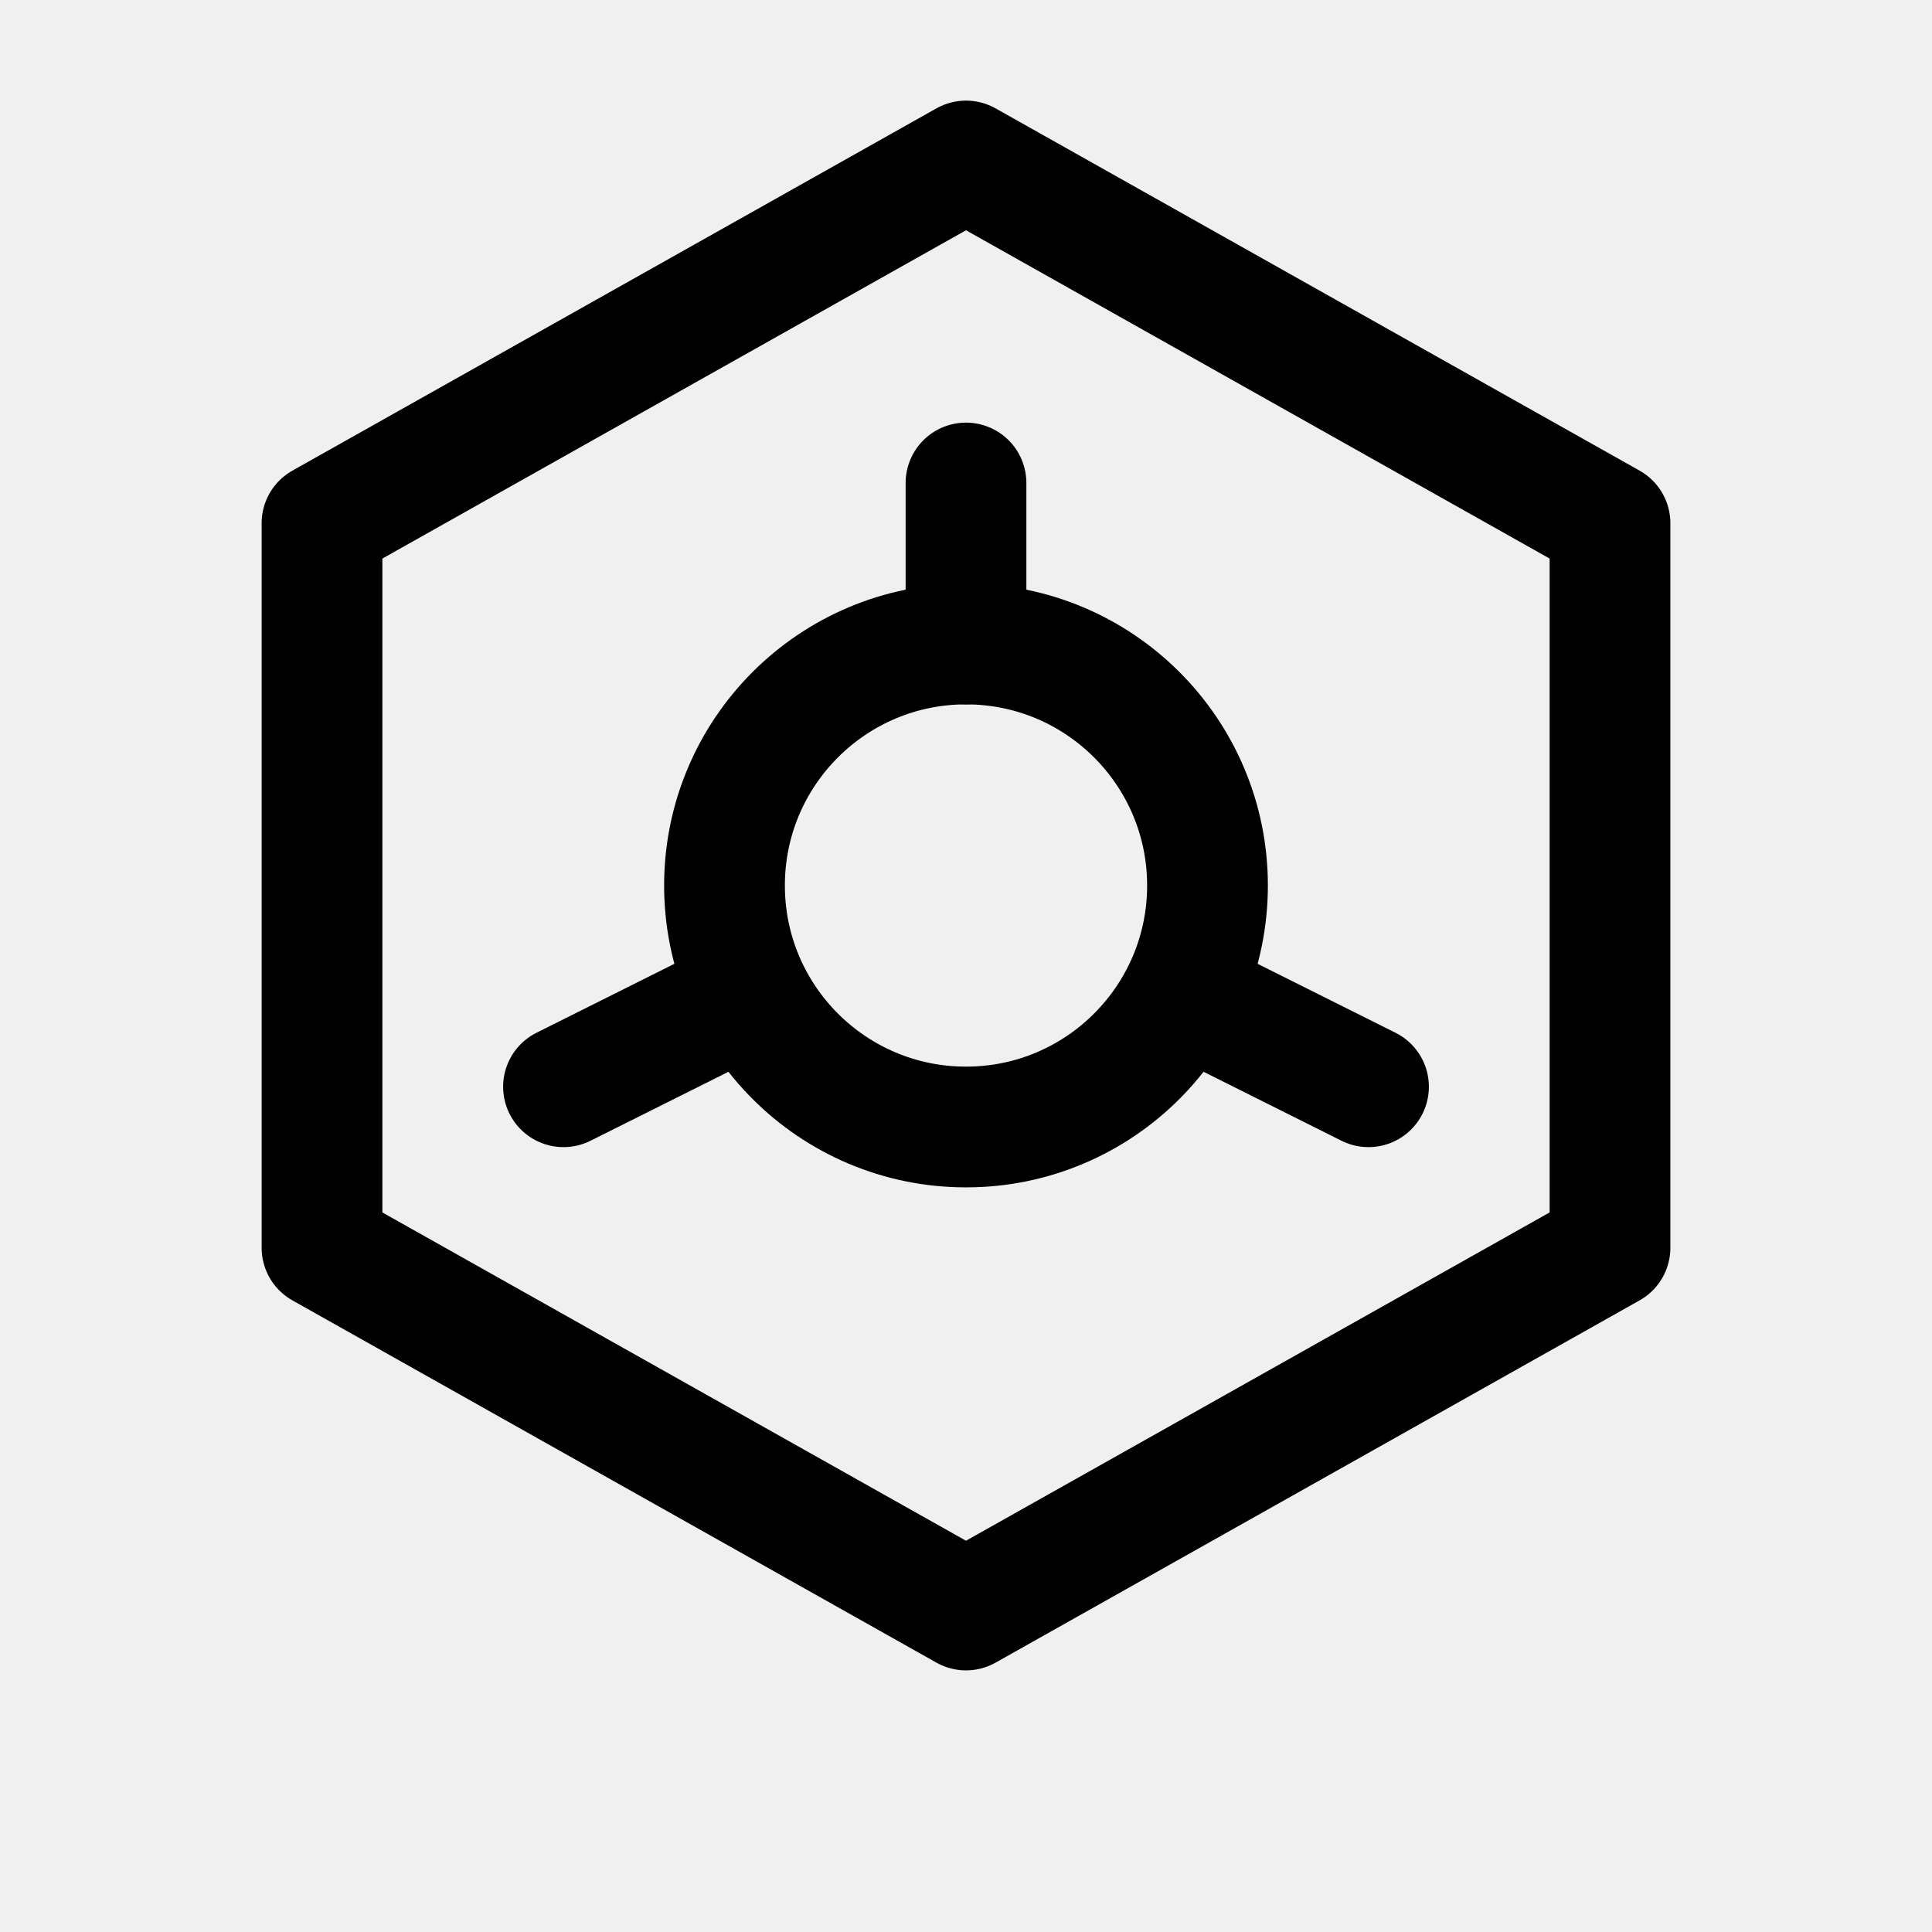
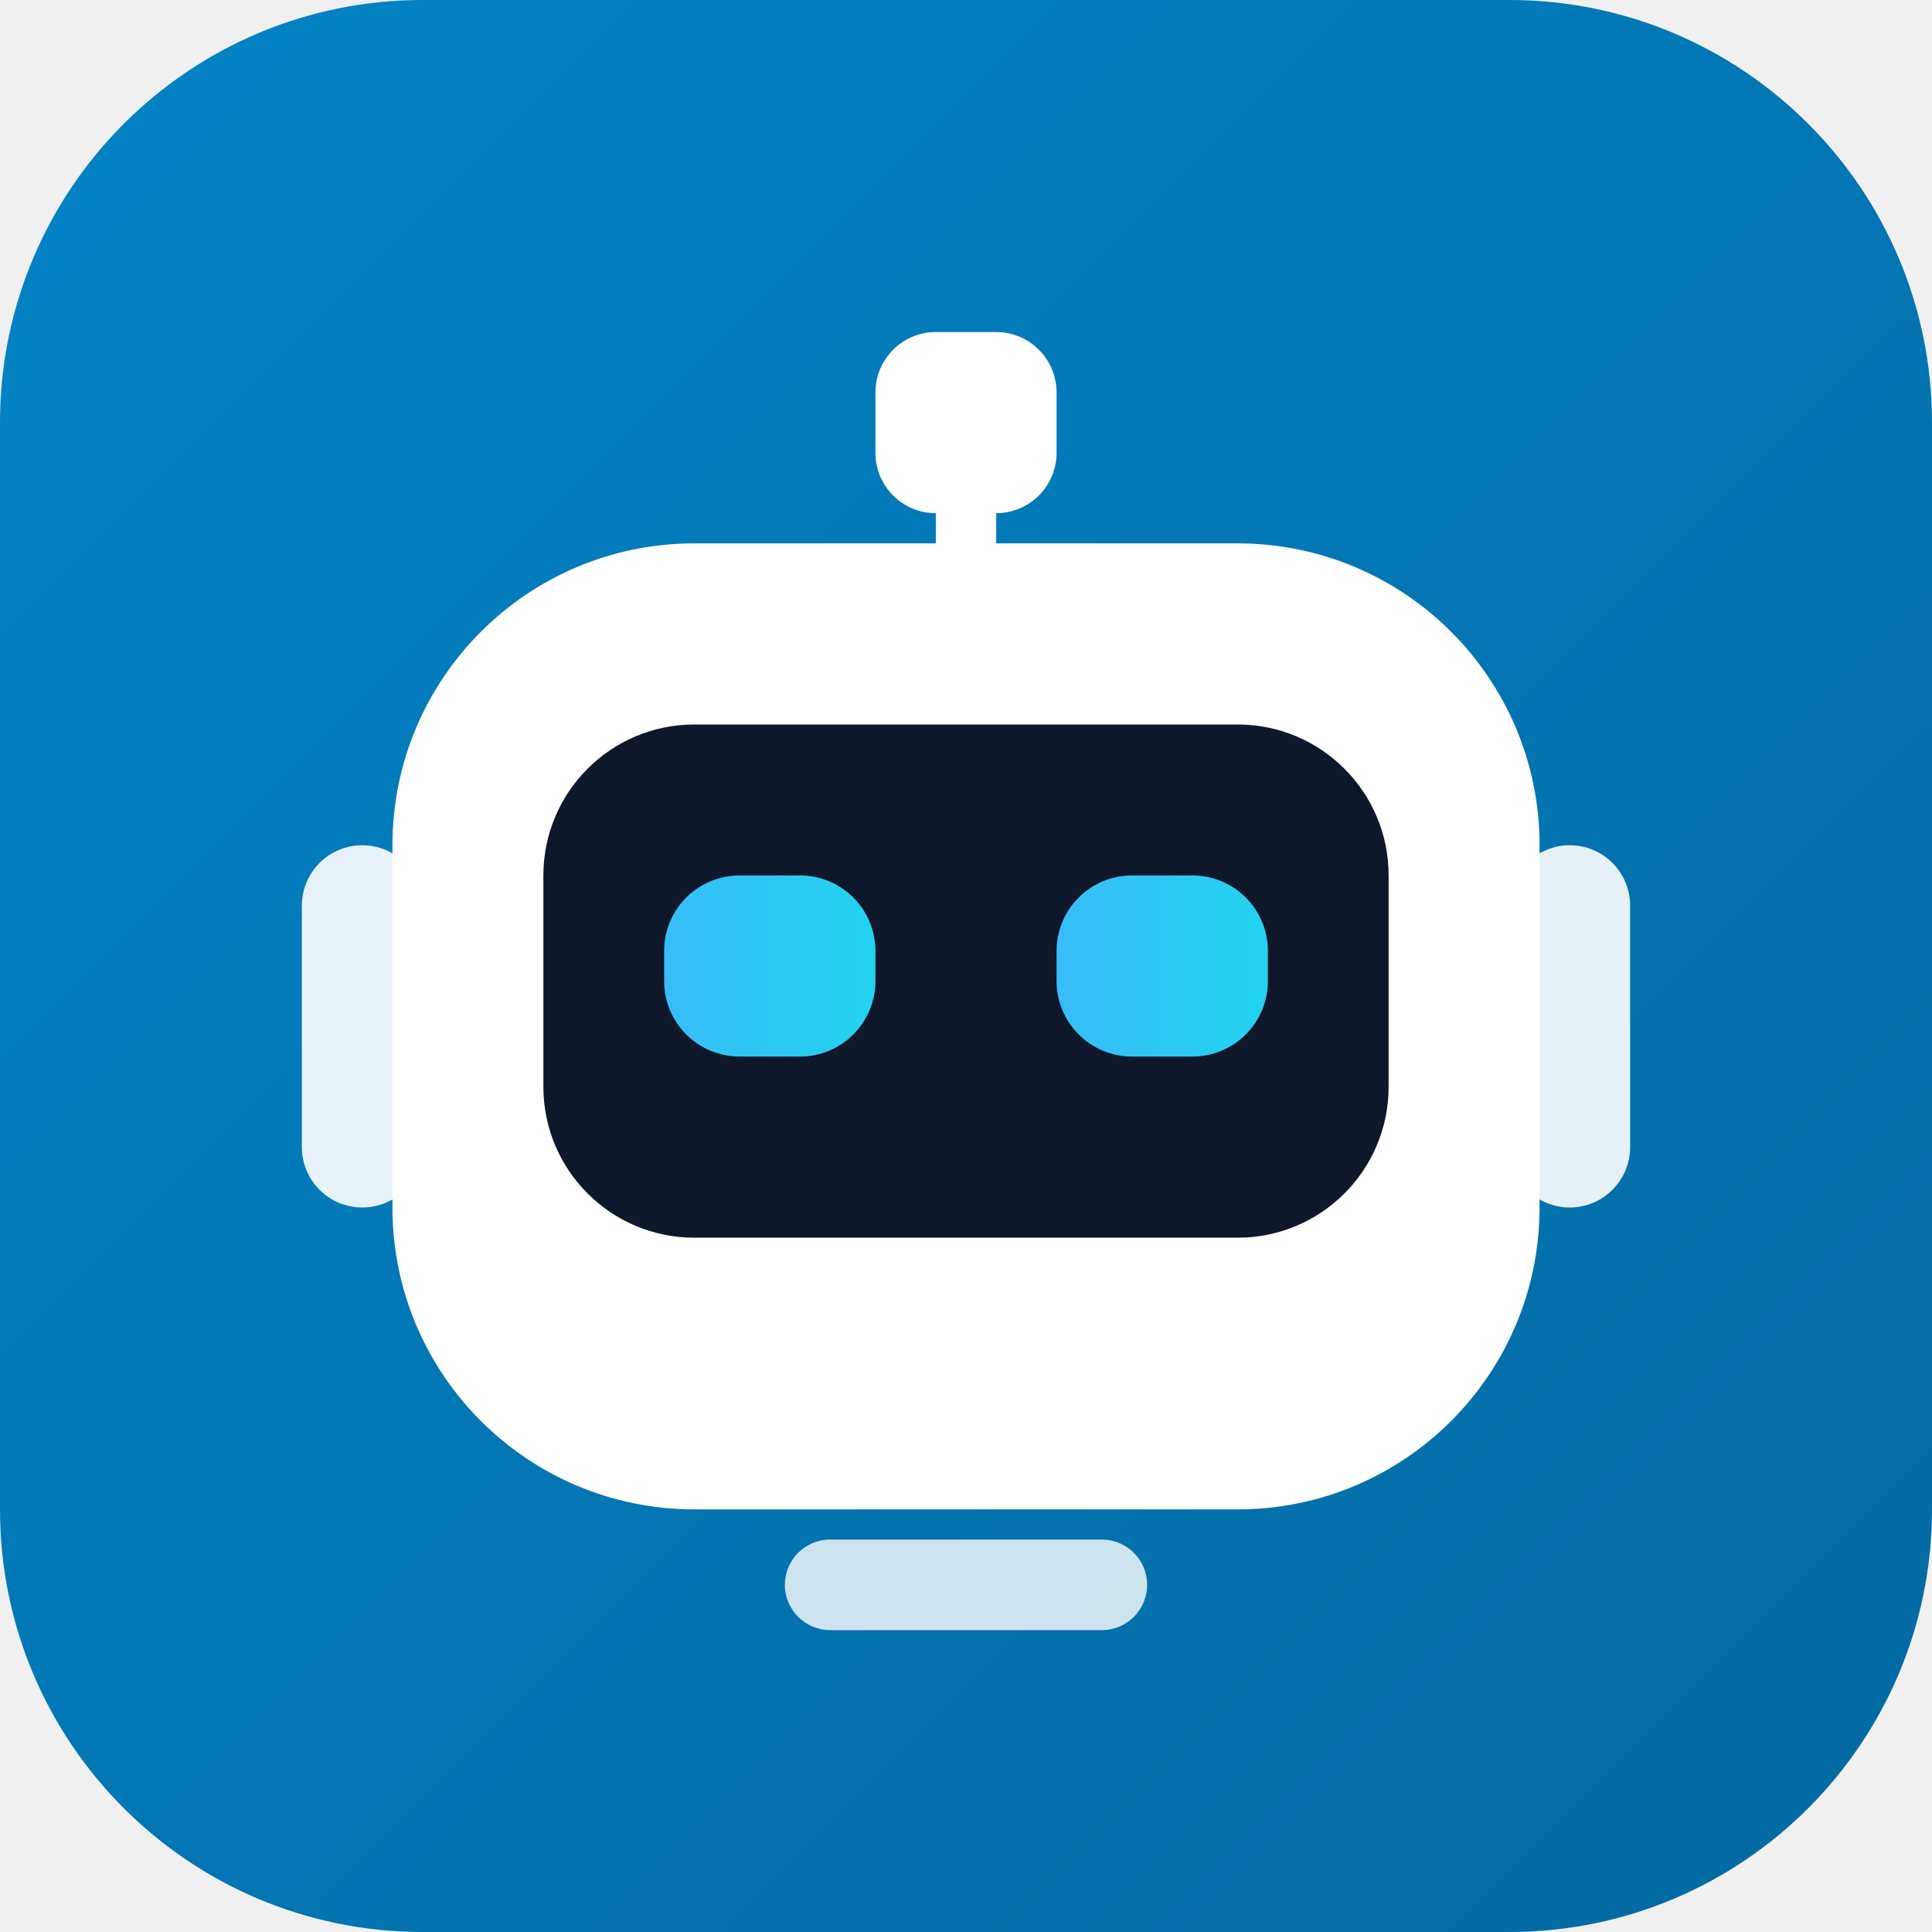
- <svg xmlns="http://www.w3.org/2000/svg" viewBox="0 0 24 24" fill="none" stroke="currentColor" stroke-width="1.5" stroke-linecap="round" stroke-linejoin="round">
-   <path d="M12 2l8 4.5v9L12 20l-8-4.5v-9L12 2z" />
-   <circle cx="12" cy="11" r="3" />
-   <path d="M12 8v-2" />
-   <path d="M15 12.5l2 1" />
-   <path d="M9 12.5l-2 1" />
+ <svg xmlns="http://www.w3.org/2000/svg" viewBox="0 0 128 128">
+   <defs>
+     <linearGradient id="cline-bg" x1="0%" y1="0%" x2="100%" y2="100%">
+       <stop offset="0%" stop-color="#0284C7" />
+       <stop offset="100%" stop-color="#0369A1" />
+     </linearGradient>
+     <linearGradient id="cline-eyes" x1="0%" y1="0%" x2="100%" y2="0%">
+       <stop offset="0%" stop-color="#38BDF8" />
+       <stop offset="100%" stop-color="#22D3EE" />
+     </linearGradient>
+   </defs>
+   <rect width="128" height="128" rx="28" fill="url(#cline-bg)" />
+   <rect x="58" y="22" width="12" height="12" rx="4" fill="#FFFFFF" />
+   <rect x="62" y="32" width="4" height="6" fill="#FFFFFF" />
+   <rect x="20" y="56" width="8" height="24" rx="4" fill="#FFFFFF" fill-opacity="0.9" />
+   <rect x="100" y="56" width="8" height="24" rx="4" fill="#FFFFFF" fill-opacity="0.9" />
+   <rect x="26" y="36" width="76" height="64" rx="20" fill="#FFFFFF" />
+   <rect x="36" y="48" width="56" height="34" rx="10" fill="#0F172A" />
+   <rect x="44" y="58" width="14" height="12" rx="5" fill="url(#cline-eyes)" />
+   <rect x="70" y="58" width="14" height="12" rx="5" fill="url(#cline-eyes)" />
+   <path d="M57 74h14" stroke="url(#cline-eyes)" stroke-width="2.5" stroke-linecap="round" />
+   <rect x="52" y="102" width="24" height="6" rx="3" fill="#FFFFFF" fill-opacity="0.8" />
</svg>
